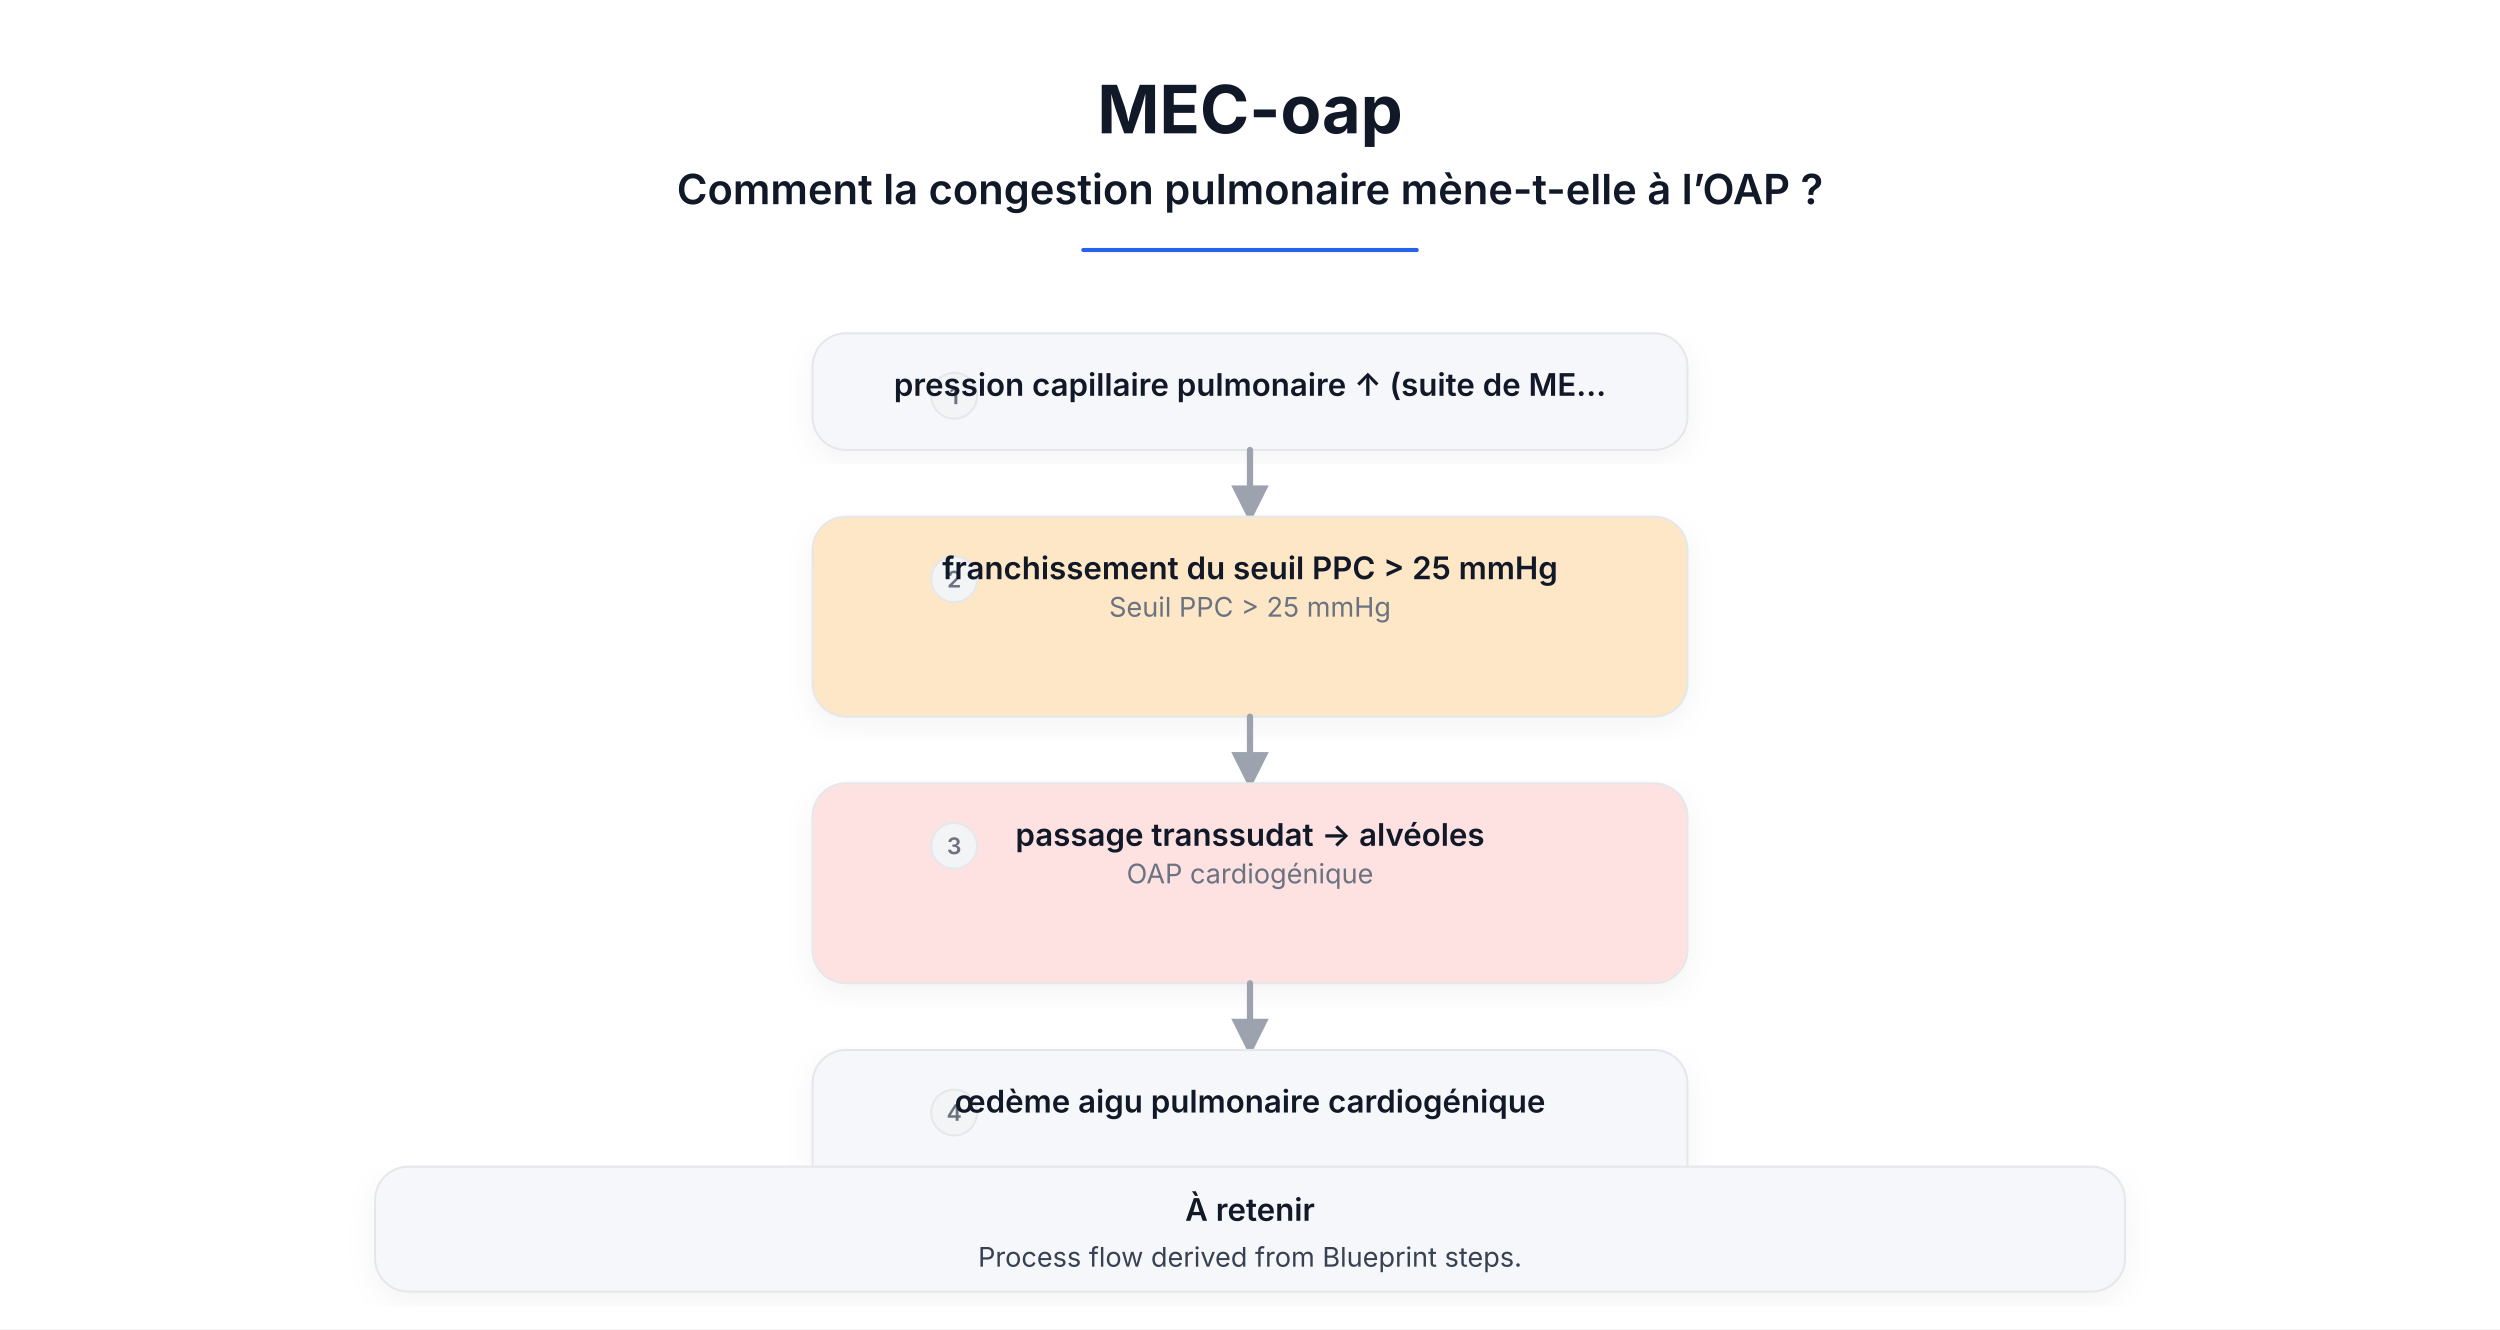
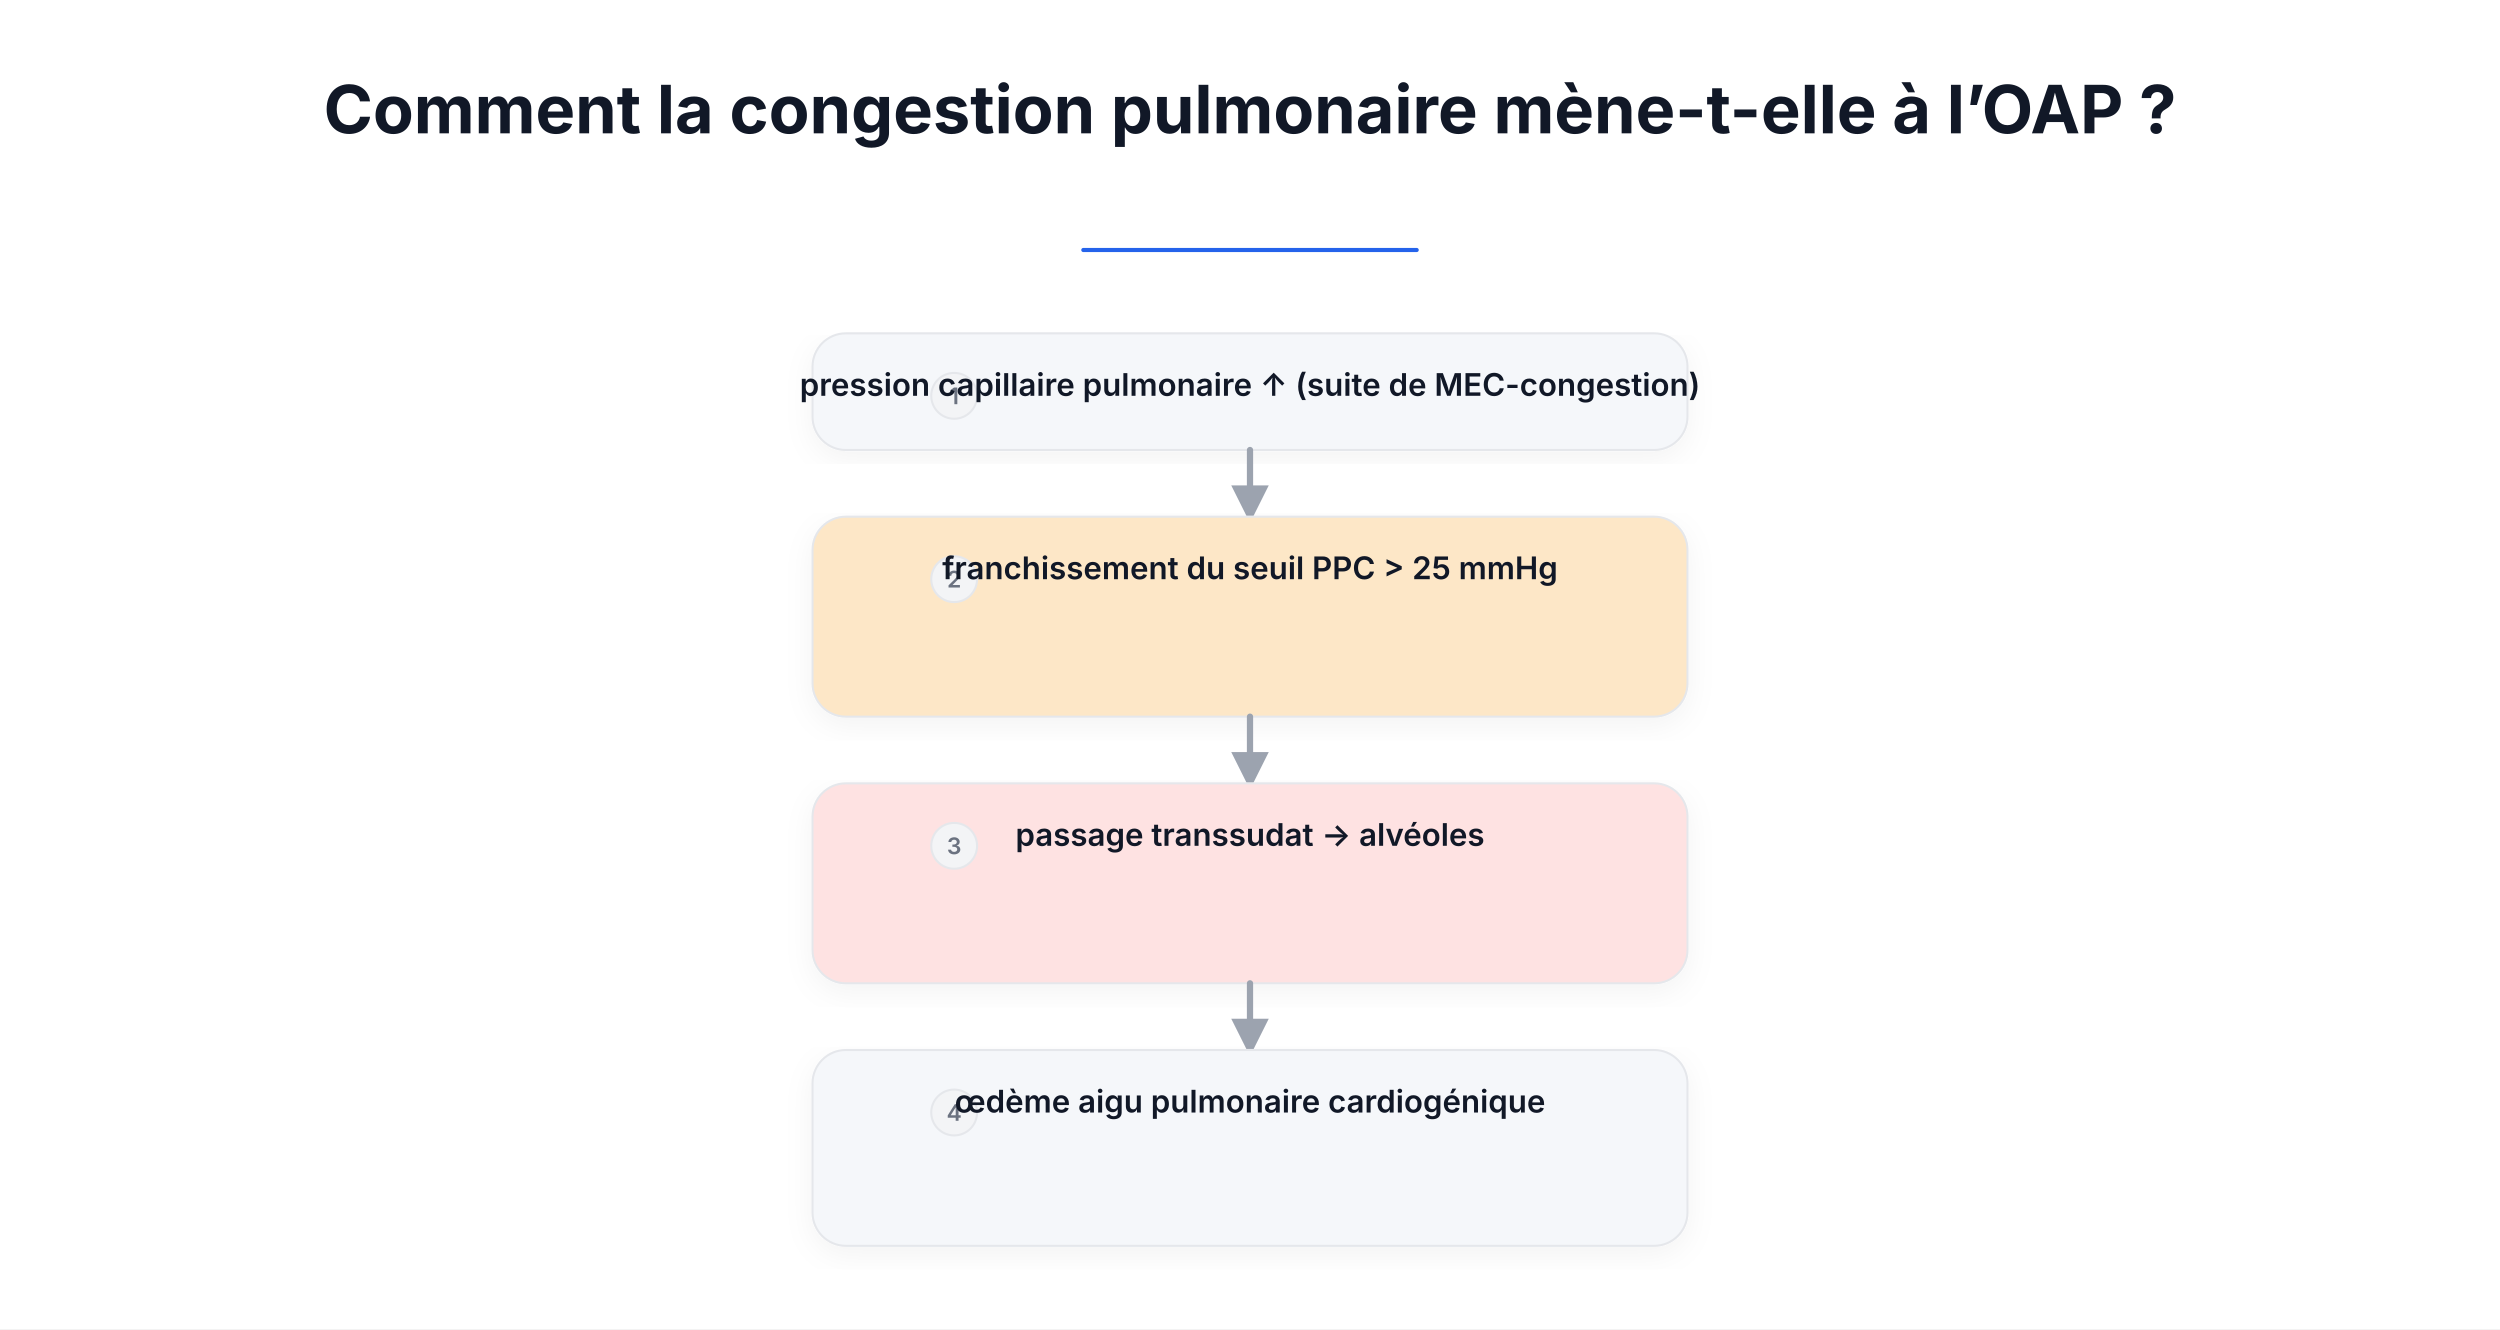
<svg xmlns="http://www.w3.org/2000/svg" viewBox="0 0 1200 638" role="img" aria-labelledby="svg-title svg-desc" data-blueprint-element="MEC-oap">
  <defs>
    <filter id="card-shadow" x="-6%" y="-6%" width="112%" height="118%">
      <feDropShadow dx="0" dy="4" stdDeviation="7" flood-color="#000000" flood-opacity="0.05" />
    </filter>
    <marker id="arrowhead" markerWidth="6" markerHeight="6" refX="5" refY="3" orient="auto" markerUnits="strokeWidth">
      <path d="M0,0 L6,3 L0,6 Z" fill="#9CA3AF" />
    </marker>
    <style>
      .title-main { font-family: Inter, system-ui, sans-serif; font-size: 32px; font-weight: 700; fill: #111827; }
-       .title-sub { font-family: Inter, system-ui, sans-serif; font-size: 20px; font-weight: 600; fill: #111827; }
      .card-title { font-family: Inter, system-ui, sans-serif; font-size: 15px; font-weight: 600; fill: #111827; }
-       .body { font-family: Inter, system-ui, sans-serif; font-size: 13px; fill: #6B7280; }
      .step-num { font-family: Inter, system-ui, sans-serif; font-size: 11px; font-weight: 600; fill: #6B7280; }
-       .summary-title { font-family: Inter, system-ui, sans-serif; font-size: 15px; font-weight: 600; fill: #111827; }
-       .summary-body { font-family: Inter, system-ui, sans-serif; font-size: 13px; fill: #374151; }
    </style>
  </defs>
  <rect width="1200" height="638" fill="#FFFFFF" />
-   <text x="600" y="64" text-anchor="middle" class="title-main">MEC-oap</text>
-   <text x="600" y="98" text-anchor="middle" class="title-sub">Comment la congestion pulmonaire mène-t-elle à l’OAP ?</text>
+   <text x="600" y="64" text-anchor="middle" class="title-main">Comment la congestion pulmonaire mène-t-elle à l’OAP ?</text>
  <line x1="520" y1="120" x2="680" y2="120" stroke="#2563EB" stroke-width="2" stroke-linecap="round" />
  <g filter="url(#card-shadow)">
    <rect x="390" y="160" width="420" height="56" rx="16" fill="#F5F7FA" stroke="#E5E7EB" stroke-width="1" />
  </g>
  <circle cx="458" cy="190" r="11" fill="#F3F4F6" stroke="#E5E7EB" stroke-width="1" />
  <text x="458" y="194" text-anchor="middle" class="step-num">1</text>
-   <text x="600" y="190" text-anchor="middle" class="card-title">pression capillaire pulmonaire ↑ (suite de ME…</text>
+   <text x="600" y="190" text-anchor="middle" class="card-title">pression capillaire pulmonaire ↑ (suite de MEC-congestion)</text>
  <line x1="600" y1="216" x2="600" y2="248" stroke="#9CA3AF" stroke-width="3" stroke-linecap="round" marker-end="url(#arrowhead)" />
  <g filter="url(#card-shadow)">
    <rect x="390" y="248" width="420" height="96" rx="16" fill="#FDE7C7" stroke="#E5E7EB" stroke-width="1" />
  </g>
  <circle cx="458" cy="278" r="11" fill="#F3F4F6" stroke="#E5E7EB" stroke-width="1" />
  <text x="458" y="282" text-anchor="middle" class="step-num">2</text>
  <text x="600" y="278" text-anchor="middle" class="card-title">franchissement du seuil PPC &gt; 25 mmHg</text>
-   <text x="600" y="296" text-anchor="middle" class="body">Seuil PPC &gt; 25 mmHg</text>
  <line x1="600" y1="344" x2="600" y2="376" stroke="#9CA3AF" stroke-width="3" stroke-linecap="round" marker-end="url(#arrowhead)" />
  <g filter="url(#card-shadow)">
    <rect x="390" y="376" width="420" height="96" rx="16" fill="#FEE2E2" stroke="#E5E7EB" stroke-width="1" />
  </g>
  <circle cx="458" cy="406" r="11" fill="#F3F4F6" stroke="#E5E7EB" stroke-width="1" />
  <text x="458" y="410" text-anchor="middle" class="step-num">3</text>
  <text x="600" y="406" text-anchor="middle" class="card-title">passage transsudat → alvéoles</text>
-   <text x="600" y="424" text-anchor="middle" class="body">OAP cardiogénique</text>
  <line x1="600" y1="472" x2="600" y2="504" stroke="#9CA3AF" stroke-width="3" stroke-linecap="round" marker-end="url(#arrowhead)" />
  <g filter="url(#card-shadow)">
    <rect x="390" y="504" width="420" height="94" rx="16" fill="#F5F7FA" stroke="#E5E7EB" stroke-width="1" />
  </g>
  <circle cx="458" cy="534" r="11" fill="#F3F4F6" stroke="#E5E7EB" stroke-width="1" />
  <text x="458" y="538" text-anchor="middle" class="step-num">4</text>
  <text x="600" y="534" text-anchor="middle" class="card-title">œdème aigu pulmonaire cardiogénique</text>
-   <g filter="url(#card-shadow)">
-     <rect x="180" y="560" width="840" height="60" rx="16" fill="#F5F7FA" stroke="#E5E7EB" stroke-width="1" />
-   </g>
-   <text x="600" y="586" text-anchor="middle" class="summary-title">À retenir</text>
-   <text x="600" y="608" text-anchor="middle" class="summary-body">Process flow derived from Blueprint steps.</text>
</svg>
